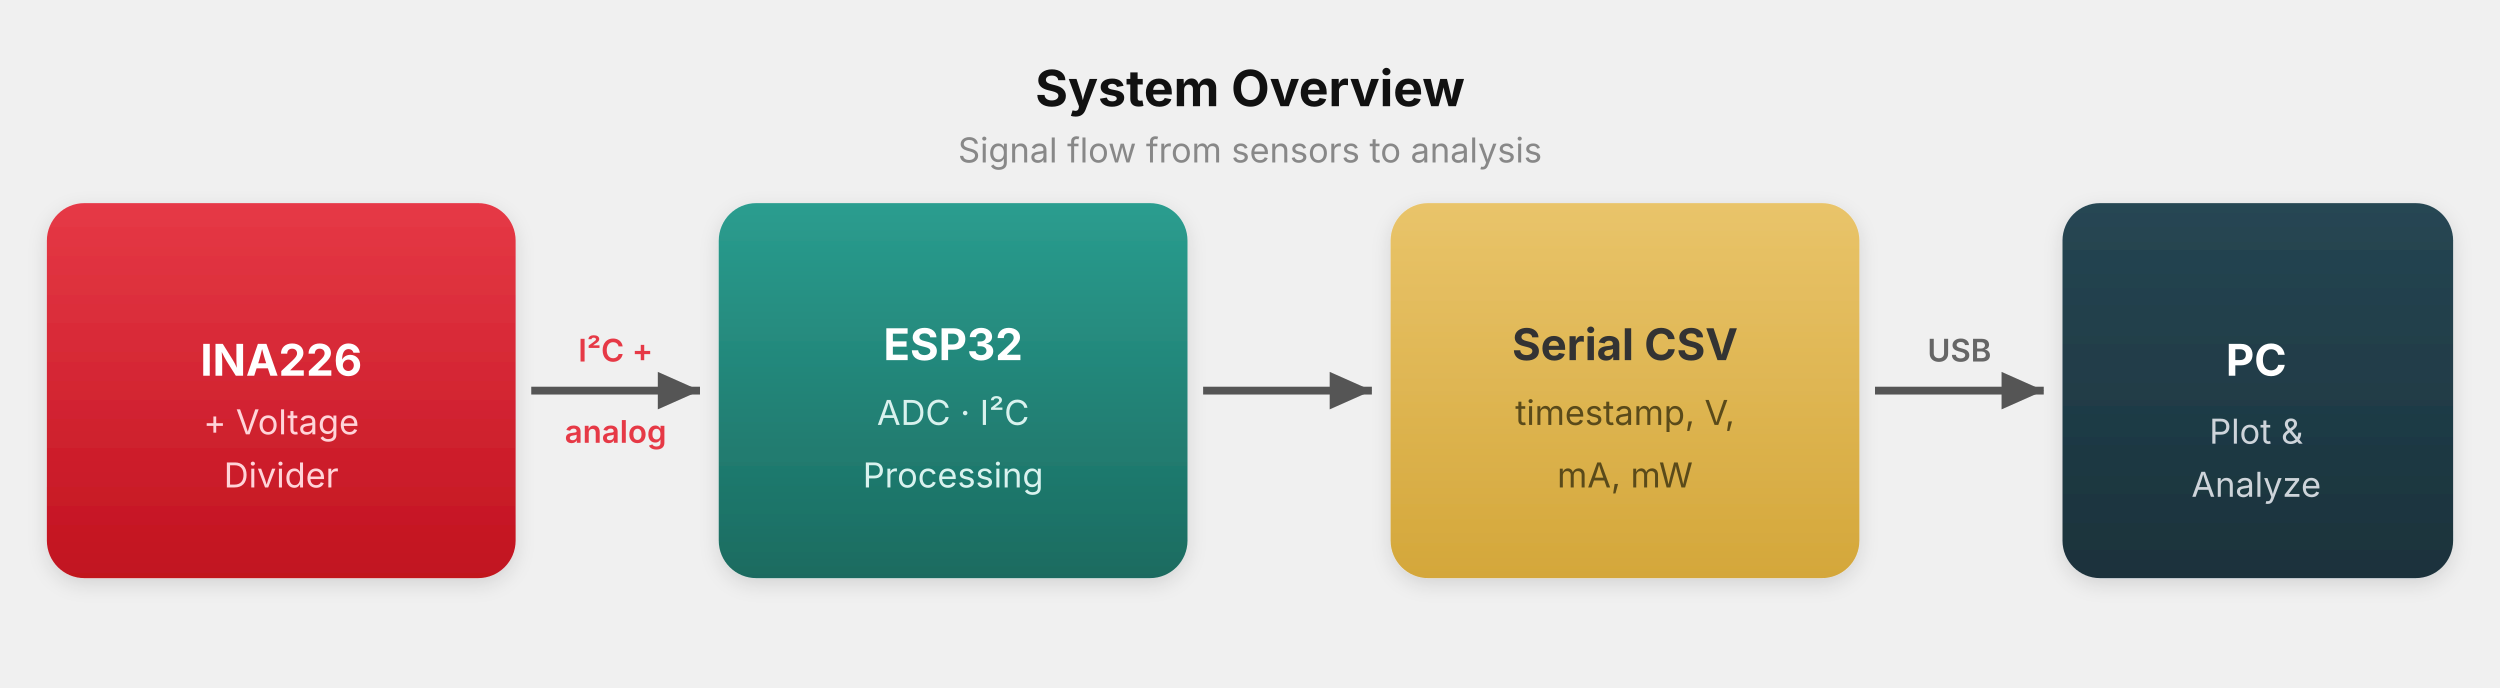
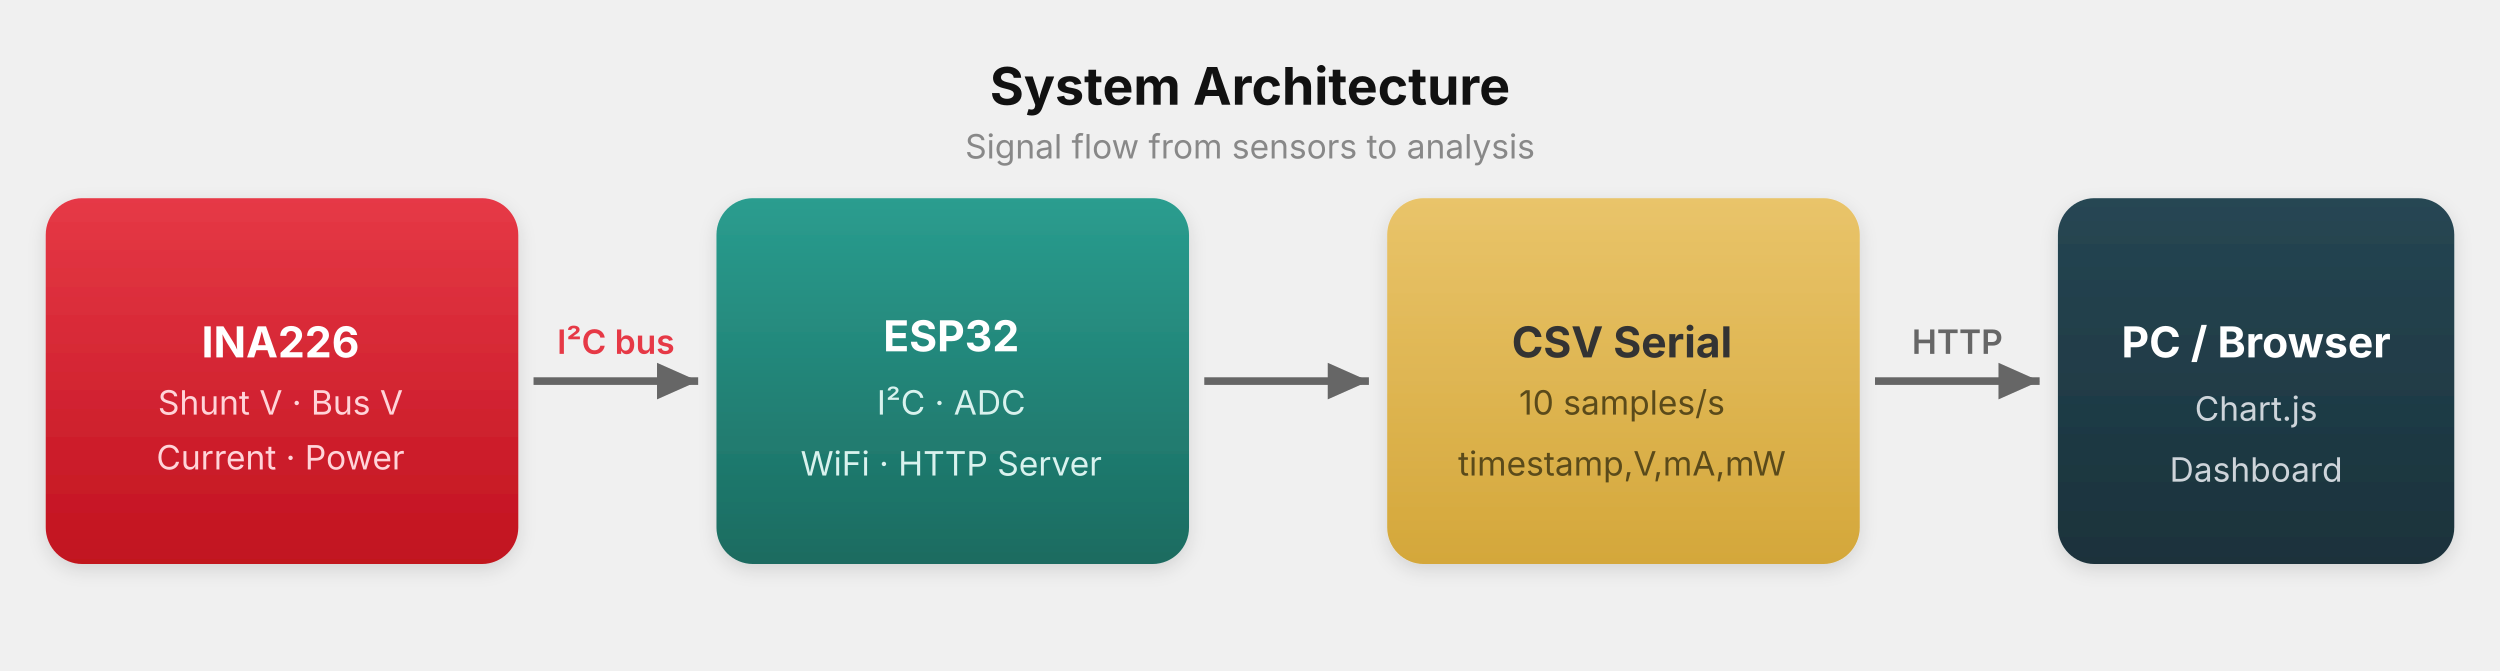
- <svg xmlns="http://www.w3.org/2000/svg" viewBox="0 0 800 220" width="800" height="220" font-family="system-ui, -apple-system, sans-serif">
+ <svg xmlns="http://www.w3.org/2000/svg" viewBox="0 0 820 220" width="820" height="220" font-family="system-ui, -apple-system, sans-serif">
  <defs>
    <linearGradient id="g1" x1="0" y1="0" x2="0" y2="1">
      <stop offset="0%" stop-color="#e63946" />
      <stop offset="100%" stop-color="#c1121f" />
    </linearGradient>
    <linearGradient id="g2" x1="0" y1="0" x2="0" y2="1">
      <stop offset="0%" stop-color="#2a9d8f" />
      <stop offset="100%" stop-color="#1b6b60" />
    </linearGradient>
    <linearGradient id="g3" x1="0" y1="0" x2="0" y2="1">
      <stop offset="0%" stop-color="#e9c46a" />
      <stop offset="100%" stop-color="#d4a73a" />
    </linearGradient>
    <linearGradient id="g4" x1="0" y1="0" x2="0" y2="1">
      <stop offset="0%" stop-color="#264653" />
      <stop offset="100%" stop-color="#1a323b" />
    </linearGradient>
    <filter id="sh" x="-5%" y="-5%" width="115%" height="115%">
      <feDropShadow dx="0" dy="2" stdDeviation="3" flood-opacity="0.12" />
    </filter>
    <marker id="ar" viewBox="0 0 10 10" refX="9" refY="5" markerWidth="6" markerHeight="6" orient="auto">
-       <path d="M0 1L9 5L0 9z" fill="#555" />
+       <path d="M0 1L9 5L0 9z" fill="#666" />
    </marker>
-     <style>
-       text { dominant-baseline: middle; }
-     </style>
+     <style>text{dominant-baseline:middle}</style>
  </defs>
-   <text x="400" y="28" text-anchor="middle" font-size="16" font-weight="700" fill="#111">System Overview</text>
-   <text x="400" y="48" text-anchor="middle" font-size="11" fill="#888">Signal flow from sensors to analysis</text>
-   <rect x="15" y="65" width="150" height="120" rx="12" fill="url(#g1)" filter="url(#sh)" />
-   <text x="90" y="115" text-anchor="middle" fill="#fff" font-size="14" font-weight="700">INA226</text>
-   <text x="90" y="135" text-anchor="middle" fill="#ffd4d9" font-size="11">+ Voltage</text>
-   <text x="90" y="152" text-anchor="middle" fill="#ffd4d9" font-size="11">Divider</text>
-   <rect x="230" y="65" width="150" height="120" rx="12" fill="url(#g2)" filter="url(#sh)" />
-   <text x="305" y="110" text-anchor="middle" fill="#fff" font-size="14" font-weight="700">ESP32</text>
-   <text x="305" y="132" text-anchor="middle" fill="#d9f2ee" font-size="11">ADC · I²C</text>
-   <text x="305" y="152" text-anchor="middle" fill="#d9f2ee" font-size="11">Processing</text>
-   <rect x="445" y="65" width="150" height="120" rx="12" fill="url(#g3)" filter="url(#sh)" />
-   <text x="520" y="110" text-anchor="middle" fill="#333" font-size="14" font-weight="700">Serial CSV</text>
-   <text x="520" y="132" text-anchor="middle" fill="#5a4a1a" font-size="11">timestamp, V,</text>
-   <text x="520" y="152" text-anchor="middle" fill="#5a4a1a" font-size="11">mA, mW</text>
-   <rect x="660" y="65" width="125" height="120" rx="12" fill="url(#g4)" filter="url(#sh)" />
-   <text x="722" y="115" text-anchor="middle" fill="#fff" font-size="14" font-weight="700">PC</text>
-   <text x="722" y="138" text-anchor="middle" fill="#ced4da" font-size="11">Plot &amp;</text>
-   <text x="722" y="155" text-anchor="middle" fill="#ced4da" font-size="11">Analyze</text>
-   <line x1="170" y1="125" x2="224" y2="125" stroke="#555" stroke-width="2.5" marker-end="url(#ar)" />
-   <text x="197" y="112" text-anchor="middle" font-size="10" fill="#e63946" font-weight="600">I²C +</text>
-   <text x="197" y="138" text-anchor="middle" font-size="10" fill="#e63946" font-weight="600">analog</text>
-   <line x1="385" y1="125" x2="439" y2="125" stroke="#555" stroke-width="2.5" marker-end="url(#ar)" />
-   <line x1="600" y1="125" x2="654" y2="125" stroke="#555" stroke-width="2.5" marker-end="url(#ar)" />
-   <text x="627" y="112" text-anchor="middle" font-size="10" fill="#666" font-weight="600">USB</text>
+   <text x="410" y="28" text-anchor="middle" font-size="17" font-weight="700" fill="#111">System Architecture</text>
+   <text x="410" y="48" text-anchor="middle" font-size="11" fill="#888">Signal flow from sensors to analysis</text>
+   <rect x="15" y="65" width="155" height="120" rx="12" fill="url(#g1)" filter="url(#sh)" />
+   <text x="92" y="112" text-anchor="middle" fill="#fff" font-size="14" font-weight="700">INA226</text>
+   <text x="92" y="132" text-anchor="middle" fill="#ffd4d9" font-size="11">Shunt V · Bus V</text>
+   <text x="92" y="150" text-anchor="middle" fill="#ffd4d9" font-size="11">Current · Power</text>
+   <rect x="235" y="65" width="155" height="120" rx="12" fill="url(#g2)" filter="url(#sh)" />
+   <text x="312" y="110" text-anchor="middle" fill="#fff" font-size="14" font-weight="700">ESP32</text>
+   <text x="312" y="132" text-anchor="middle" fill="#d9f2ee" font-size="11">I²C · ADC</text>
+   <text x="312" y="152" text-anchor="middle" fill="#d9f2ee" font-size="11">WiFi · HTTP Server</text>
+   <rect x="455" y="65" width="155" height="120" rx="12" fill="url(#g3)" filter="url(#sh)" />
+   <text x="532" y="112" text-anchor="middle" fill="#333" font-size="14" font-weight="700">CSV Serial</text>
+   <text x="532" y="132" text-anchor="middle" fill="#5a4a1a" font-size="11">10 samples/s</text>
+   <text x="532" y="152" text-anchor="middle" fill="#5a4a1a" font-size="11">timestamp,V,mA,mW</text>
+   <rect x="675" y="65" width="130" height="120" rx="12" fill="url(#g4)" filter="url(#sh)" />
+   <text x="740" y="112" text-anchor="middle" fill="#fff" font-size="14" font-weight="700">PC / Browser</text>
+   <text x="740" y="134" text-anchor="middle" fill="#ced4da" font-size="11">Chart.js</text>
+   <text x="740" y="154" text-anchor="middle" fill="#ced4da" font-size="11">Dashboard</text>
+   <line x1="175" y1="125" x2="229" y2="125" stroke="#666" stroke-width="2.5" marker-end="url(#ar)" />
+   <text x="202" y="112" text-anchor="middle" font-size="11" fill="#e63946" font-weight="600">I²C bus</text>
+   <line x1="395" y1="125" x2="449" y2="125" stroke="#666" stroke-width="2.5" marker-end="url(#ar)" />
+   <line x1="615" y1="125" x2="669" y2="125" stroke="#666" stroke-width="2.5" marker-end="url(#ar)" />
+   <text x="642" y="112" text-anchor="middle" font-size="11" fill="#666" font-weight="600">HTTP</text>
</svg>
